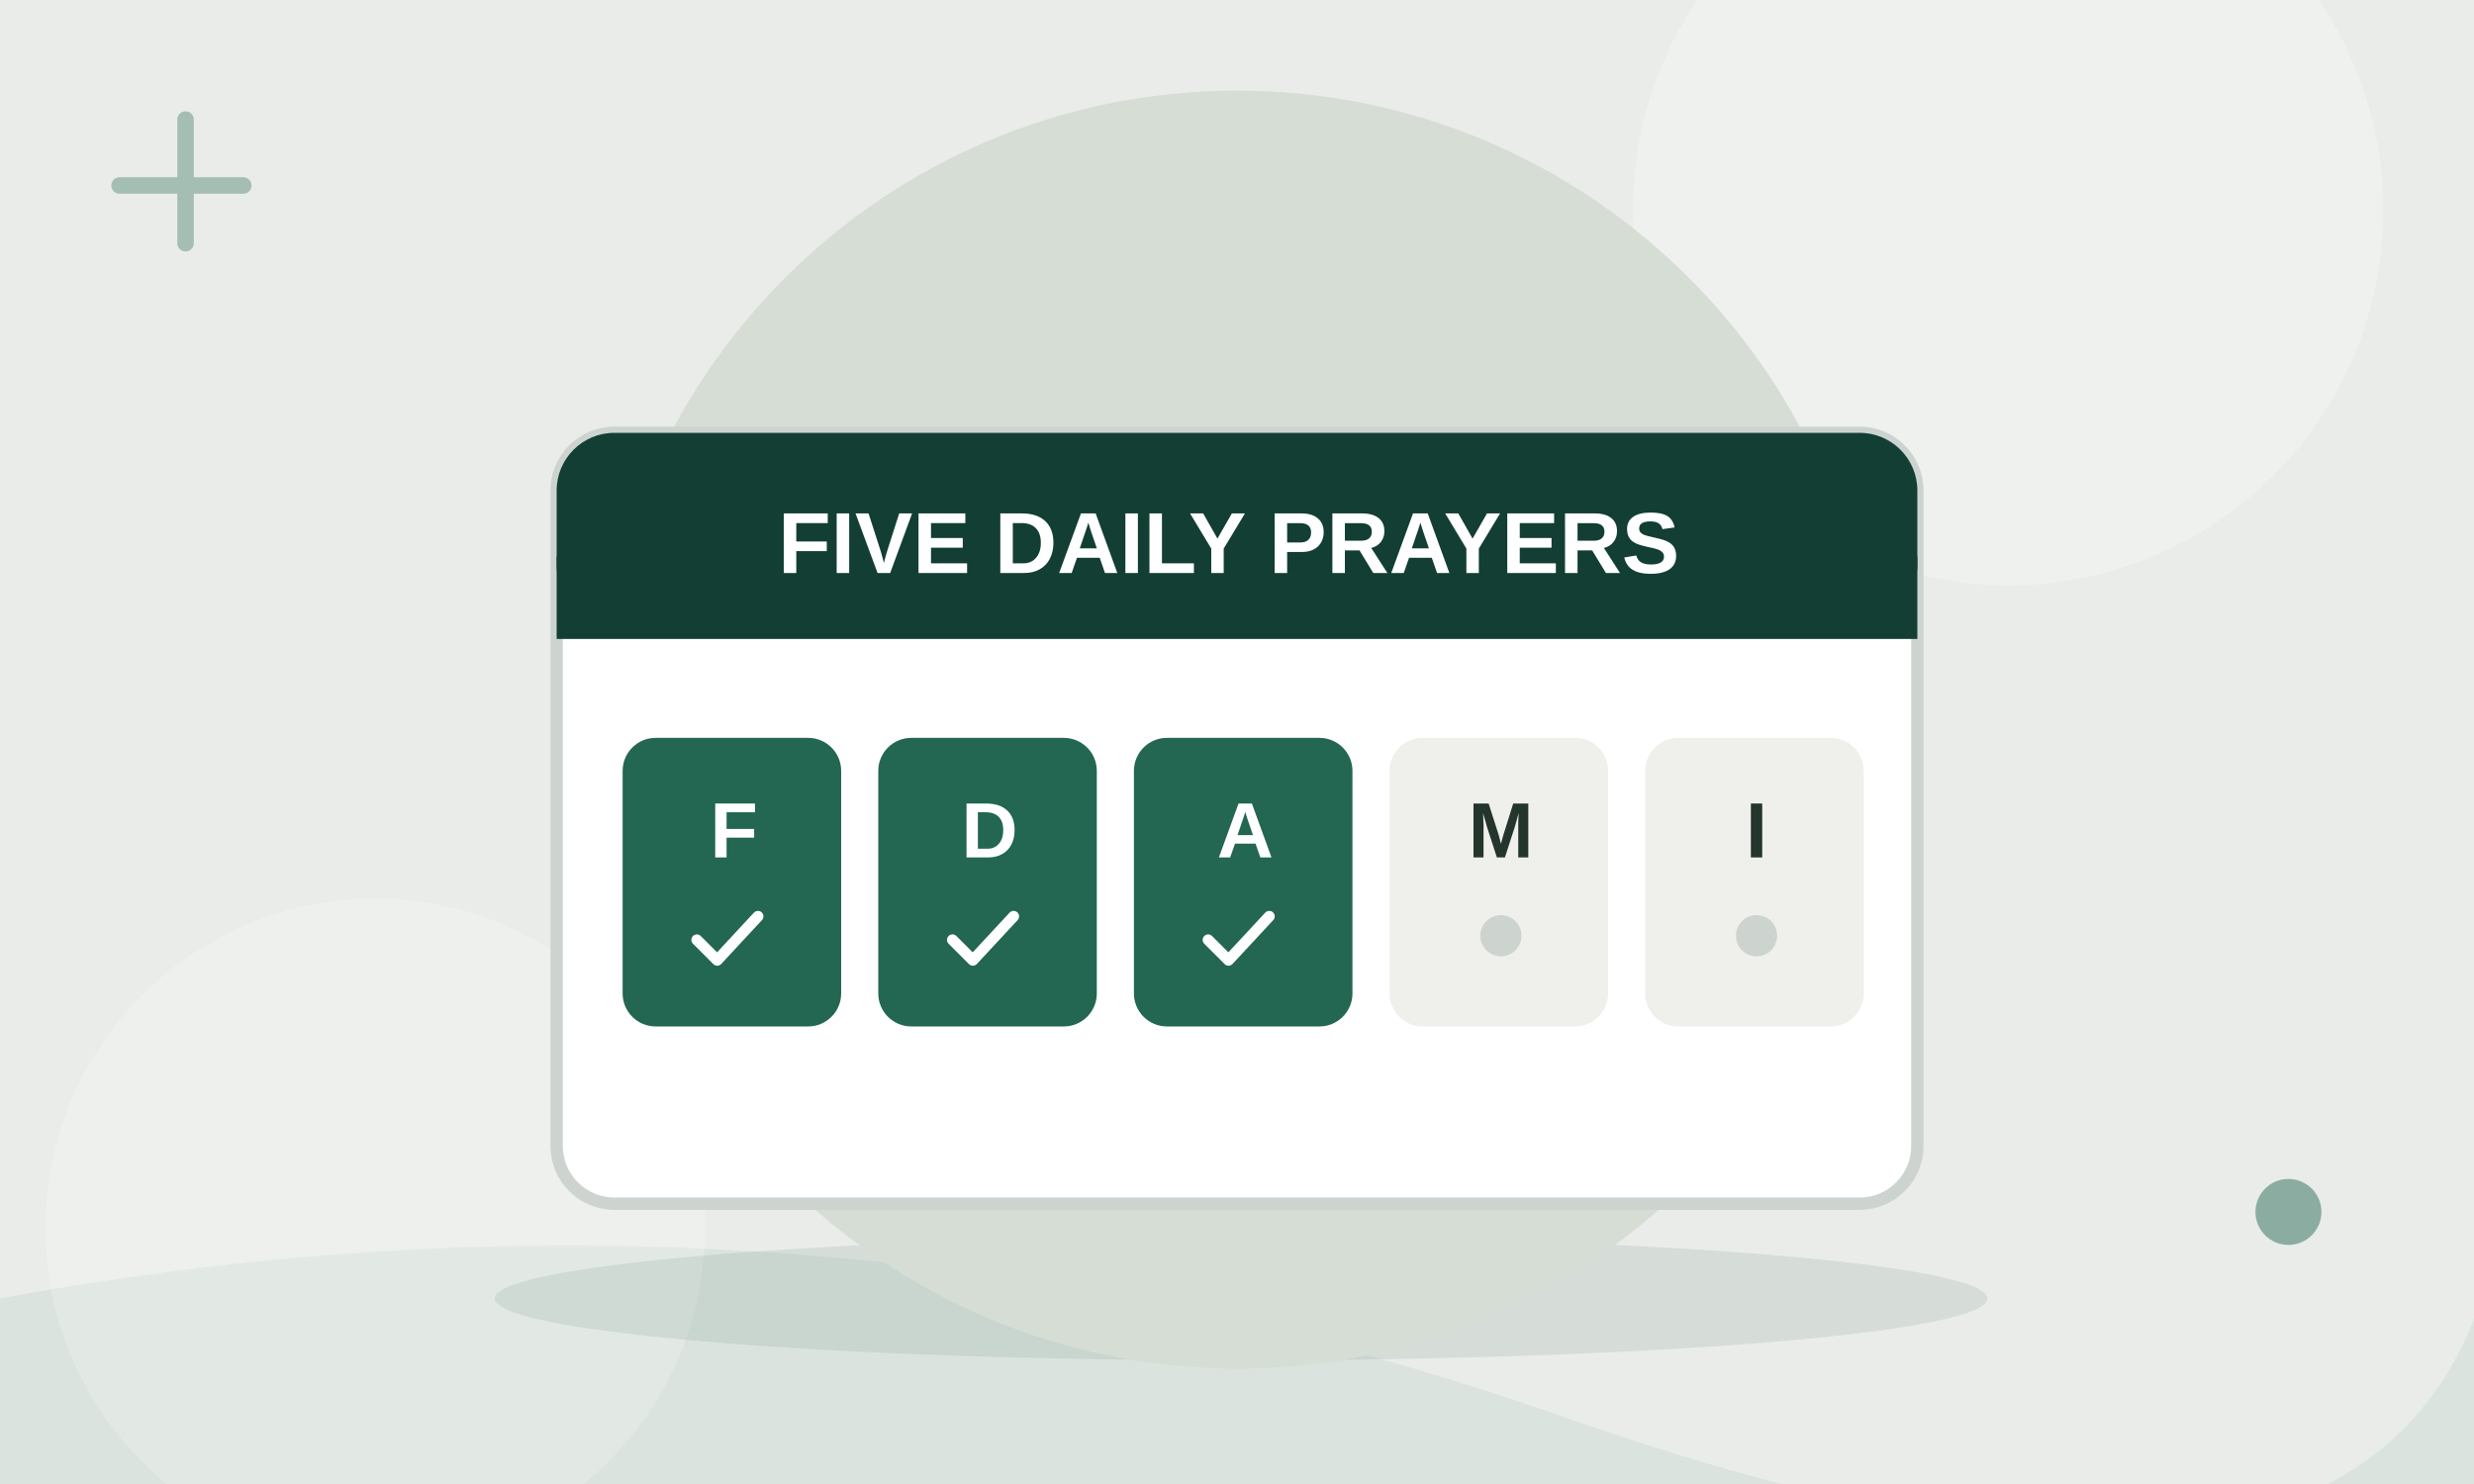
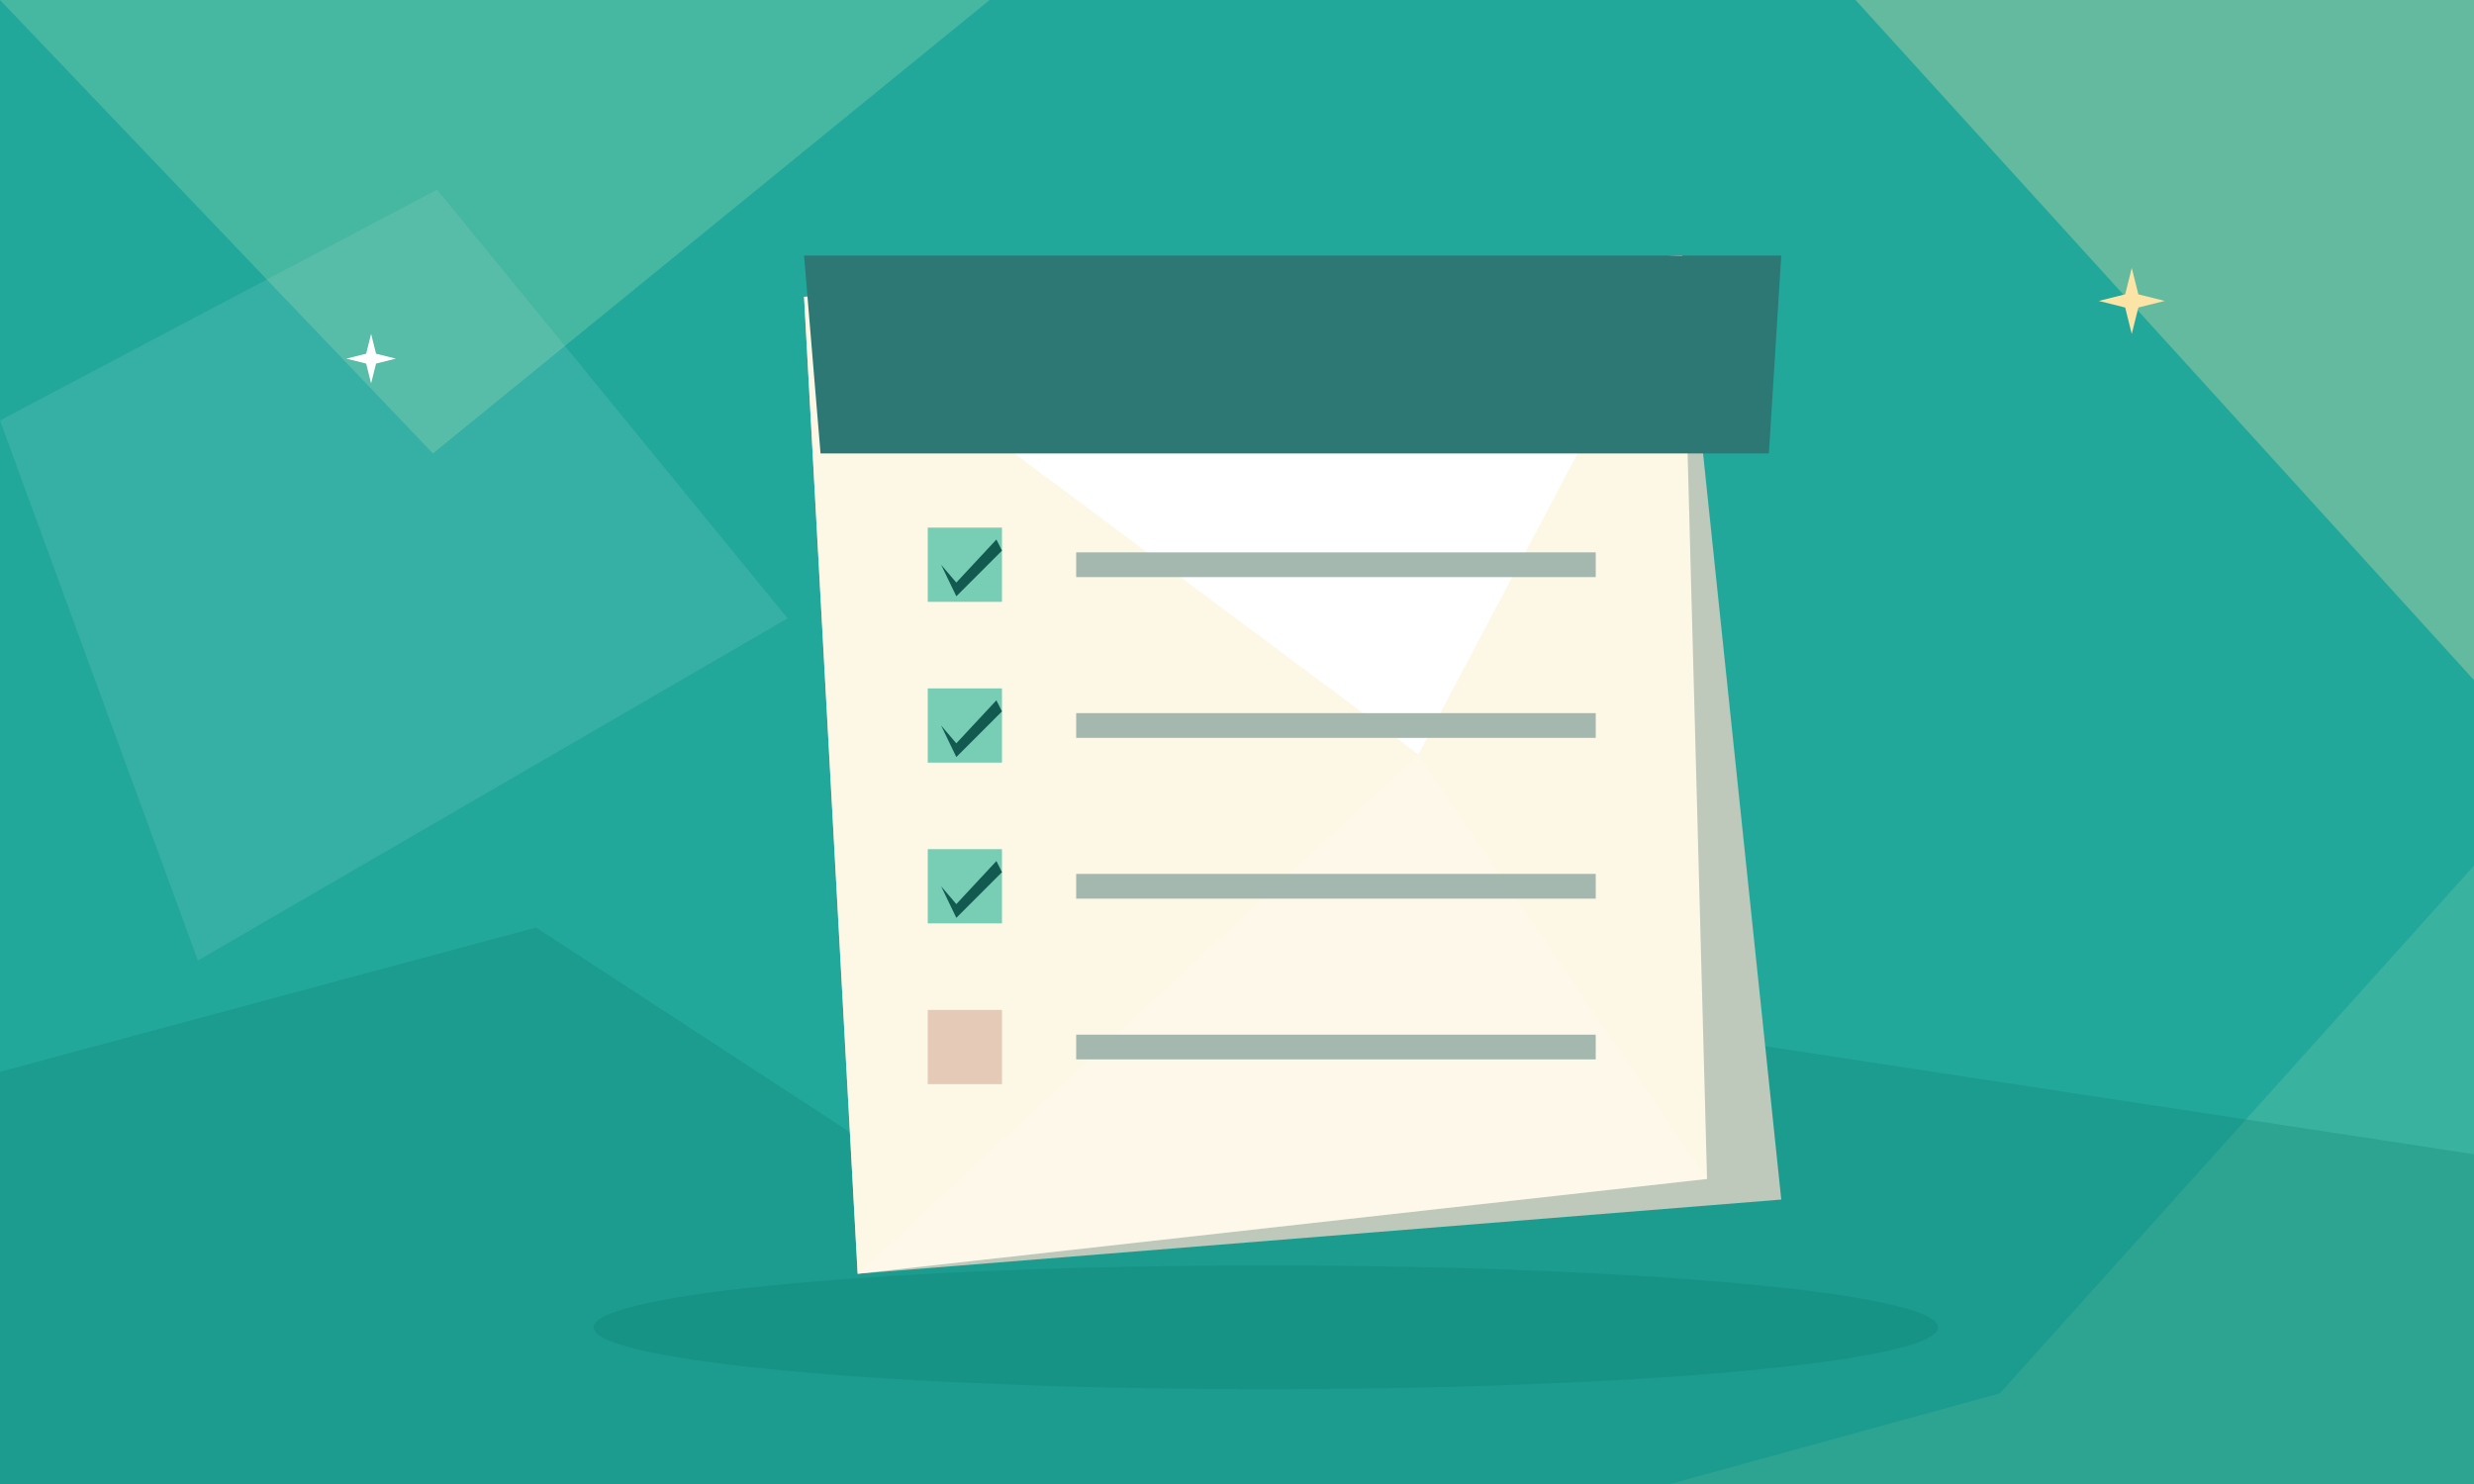
- <svg xmlns="http://www.w3.org/2000/svg" viewBox="0 0 600 360" width="600" height="360" role="img" aria-labelledby="title desc">
-   <rect width="600" height="360" fill="#E9ECE8" />
-   <path d="M0 315Q195 279 380 344T600 320V360H0Z" fill="#236652" opacity=".07" />
-   <circle cx="487" cy="51" r="91" fill="#fff" opacity=".25" />
-   <circle cx="91" cy="298" r="80" fill="#fff" opacity=".20" />
-   <ellipse cx="301" cy="315" rx="181" ry="15" fill="#183E32" opacity=".09" />
-   <g>
-     <circle cx="300" cy="177" r="155" fill="#D6DDD4" />
-     <rect x="135" y="105" width="330" height="187" rx="14" fill="#FFFFFF" stroke="#CDD4D0" stroke-width="3" />
-     <rect x="135" y="105" width="330" height="46" rx="14" fill="#133e33" />
-     <rect x="135" y="135" width="330" height="20" rx="0" fill="#133e33" />
-     <text x="298" y="139" fill="#FFFFFF" font-family="Arial,Helvetica,sans-serif" font-size="21" font-weight="800" text-anchor="middle">FIVE DAILY PRAYERS</text>
-     <rect x="151" y="179" width="53" height="70" rx="8" fill="#236652" />
-     <text x="178" y="208" fill="#FFFFFF" font-family="Arial,Helvetica,sans-serif" font-size="19" font-weight="800" text-anchor="middle">F</text>
-     <path d="M169 228 l4.94 4.94 9.88 -10.64" stroke="#FFFFFF" stroke-width="2.66" fill="none" stroke-linejoin="round" stroke-linecap="round" />
-     <rect x="213" y="179" width="53" height="70" rx="8" fill="#236652" />
-     <text x="240" y="208" fill="#FFFFFF" font-family="Arial,Helvetica,sans-serif" font-size="19" font-weight="800" text-anchor="middle">D</text>
-     <path d="M231 228 l4.94 4.94 9.88 -10.64" stroke="#FFFFFF" stroke-width="2.66" fill="none" stroke-linejoin="round" stroke-linecap="round" />
-     <rect x="275" y="179" width="53" height="70" rx="8" fill="#236652" />
-     <text x="302" y="208" fill="#FFFFFF" font-family="Arial,Helvetica,sans-serif" font-size="19" font-weight="800" text-anchor="middle">A</text>
-     <path d="M293 228 l4.94 4.94 9.88 -10.64" stroke="#FFFFFF" stroke-width="2.66" fill="none" stroke-linejoin="round" stroke-linecap="round" />
-     <rect x="337" y="179" width="53" height="70" rx="8" fill="#EFF0EB" />
-     <text x="364" y="208" fill="#23352D" font-family="Arial,Helvetica,sans-serif" font-size="19" font-weight="800" text-anchor="middle">M</text>
-     <circle cx="364" cy="227" r="5" fill="#CDD4D0" />
-     <rect x="399" y="179" width="53" height="70" rx="8" fill="#EFF0EB" />
-     <text x="426" y="208" fill="#23352D" font-family="Arial,Helvetica,sans-serif" font-size="19" font-weight="800" text-anchor="middle">I</text>
-     <circle cx="426" cy="227" r="5" fill="#CDD4D0" />
+ <svg xmlns="http://www.w3.org/2000/svg" width="600" height="360" viewBox="0 0 600 360" role="img" aria-labelledby="title desc">
+   <rect width="600" height="360" fill="#22A89B" />
+   <polygon points="0,0 240,0 105,110" fill="#B2E5B3" opacity=".25" />
+   <polygon points="600,0 450,0 600,165" fill="#FBE4A6" opacity=".3" />
+   <polygon points="0,102 106,46 191,150 48,233" fill="#fff" opacity=".09" />
+   <polygon points="485,338 600,210 600,360 405,360" fill="#B2E5B3" opacity=".16" />
+   <polygon points="NaN,NaN NaN,NaN NaN,NaN NaN,NaN NaN,NaN NaN,NaN NaN,NaN NaN,NaN NaN,NaN NaN,NaN NaN,NaN" fill="#B2E5B3" />
+   <g opacity=".17">
+     <polygon points="NaN,NaN NaN,NaN NaN,NaN NaN,NaN NaN,NaN NaN,NaN NaN,NaN NaN,NaN NaN,NaN NaN,NaN NaN,NaN" fill="#087666" />
  </g>
-   <path d="M29 45h30M45 29v30" fill="none" stroke="#236652" opacity=".35" stroke-width="4" stroke-linecap="round" />
-   <circle cx="555" cy="294" r="8" fill="#236652" opacity=".48" />
+   <polygon points="0,260 130,225 245,300 390,248 600,280 600,360 0,360" fill="#087666" opacity=".25" />
+   <ellipse cx="307" cy="322" rx="163" ry="15" fill="#087666" opacity=".25" />
+   <polygon points="195,72 408,62 432,291 208,309" fill="#BEC8BB" />
+   <polygon points="195,72 408,62 414,286 208,309" fill="#FDF7E5" />
+   <polygon points="195,72 408,62 344,183" fill="#FFFFFF" />
+   <polygon points="208,309 414,286 344,183" fill="#fff" opacity=".15" />
+   <polygon points="195,62 432,62 429,110 199,110" fill="#2D7875" />
+   <polygon points="243,146 225,146 225,128 243,128" fill="#78CDB5" />
+   <polygon points="228.24,137 231.93,141.32 241.65,130.88 243,133.58 231.93,144.65" fill="#12594F" />
+   <path d="M264 137L384 137" fill="none" stroke="#A4B8B0" stroke-width="6" stroke-linecap="square" />
+   <polygon points="243,185 225,185 225,167 243,167" fill="#78CDB5" />
+   <polygon points="228.24,176 231.93,180.32 241.65,169.88 243,172.58 231.93,183.65" fill="#12594F" />
+   <path d="M264 176L384 176" fill="none" stroke="#A4B8B0" stroke-width="6" stroke-linecap="square" />
+   <polygon points="243,224 225,224 225,206 243,206" fill="#78CDB5" />
+   <polygon points="228.24,215 231.93,219.32 241.65,208.88 243,211.58 231.93,222.65" fill="#12594F" />
+   <path d="M264 215L384 215" fill="none" stroke="#A4B8B0" stroke-width="6" stroke-linecap="square" />
+   <polygon points="243,263 225,263 225,245 243,245" fill="#E4CAB7" />
+   <path d="M264 254L384 254" fill="none" stroke="#A4B8B0" stroke-width="6" stroke-linecap="square" />
+   <polygon points="517,65 518.6,71.4 525,73 518.6,74.6 517,81 515.4,74.6 509,73 515.4,71.4" fill="#FBE4A6" />
+   <polygon points="90,81 91.2,85.8 96,87 91.2,88.2 90,93 88.8,88.2 84,87 88.8,85.8" fill="#fff" />
</svg>
